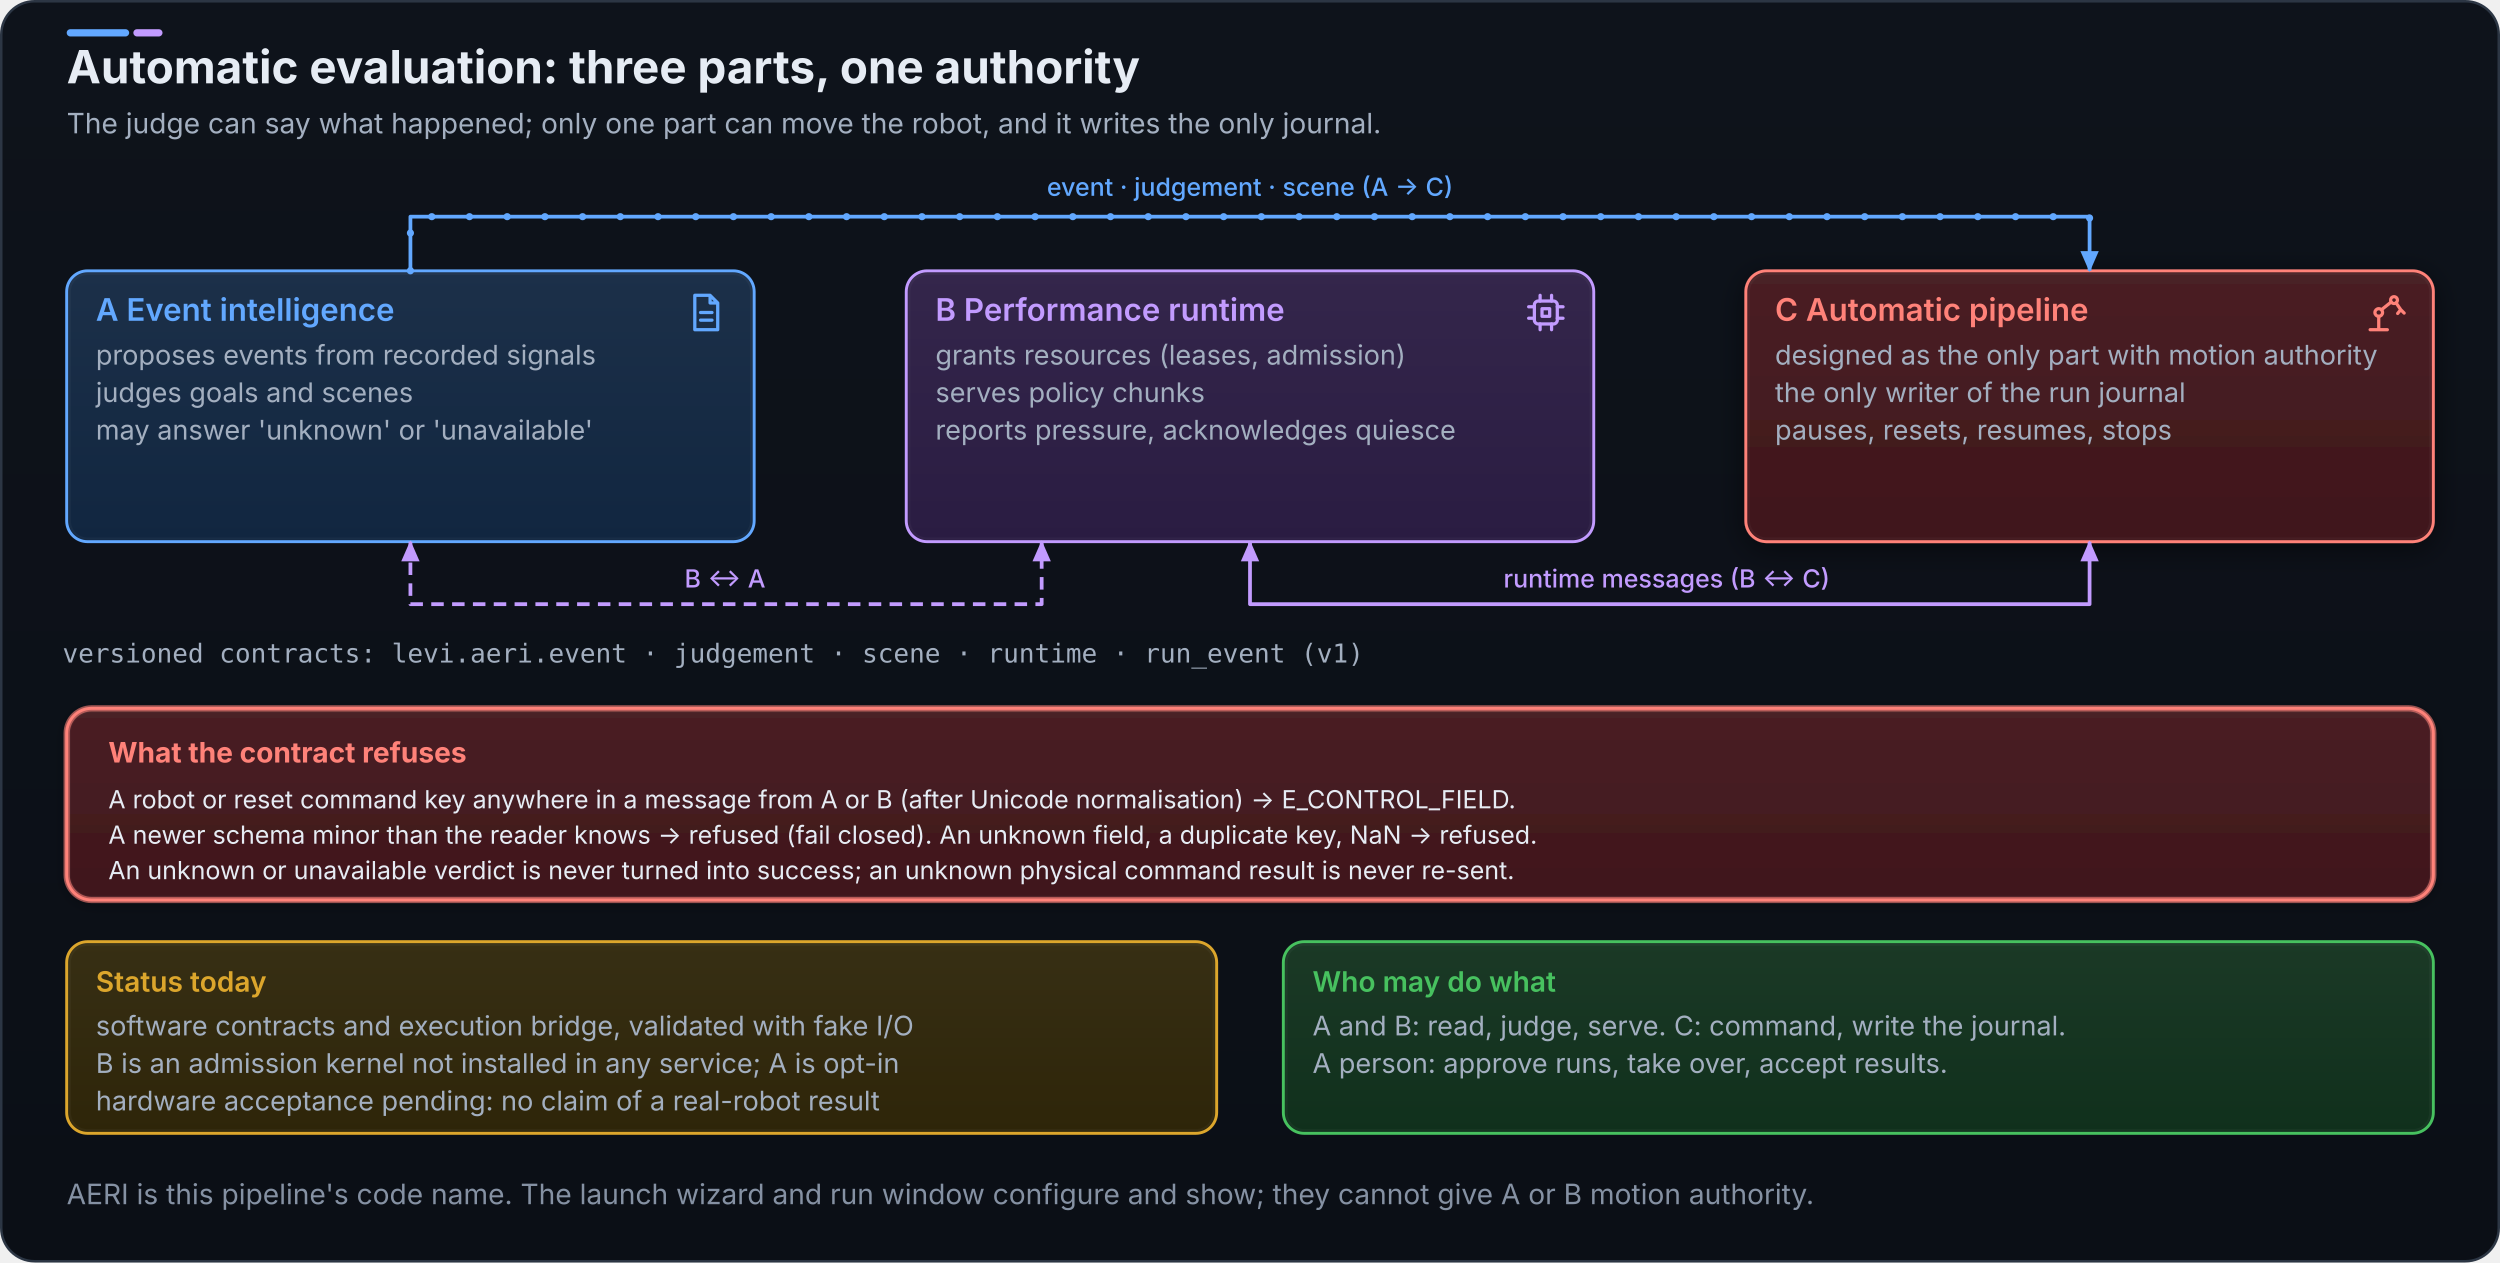
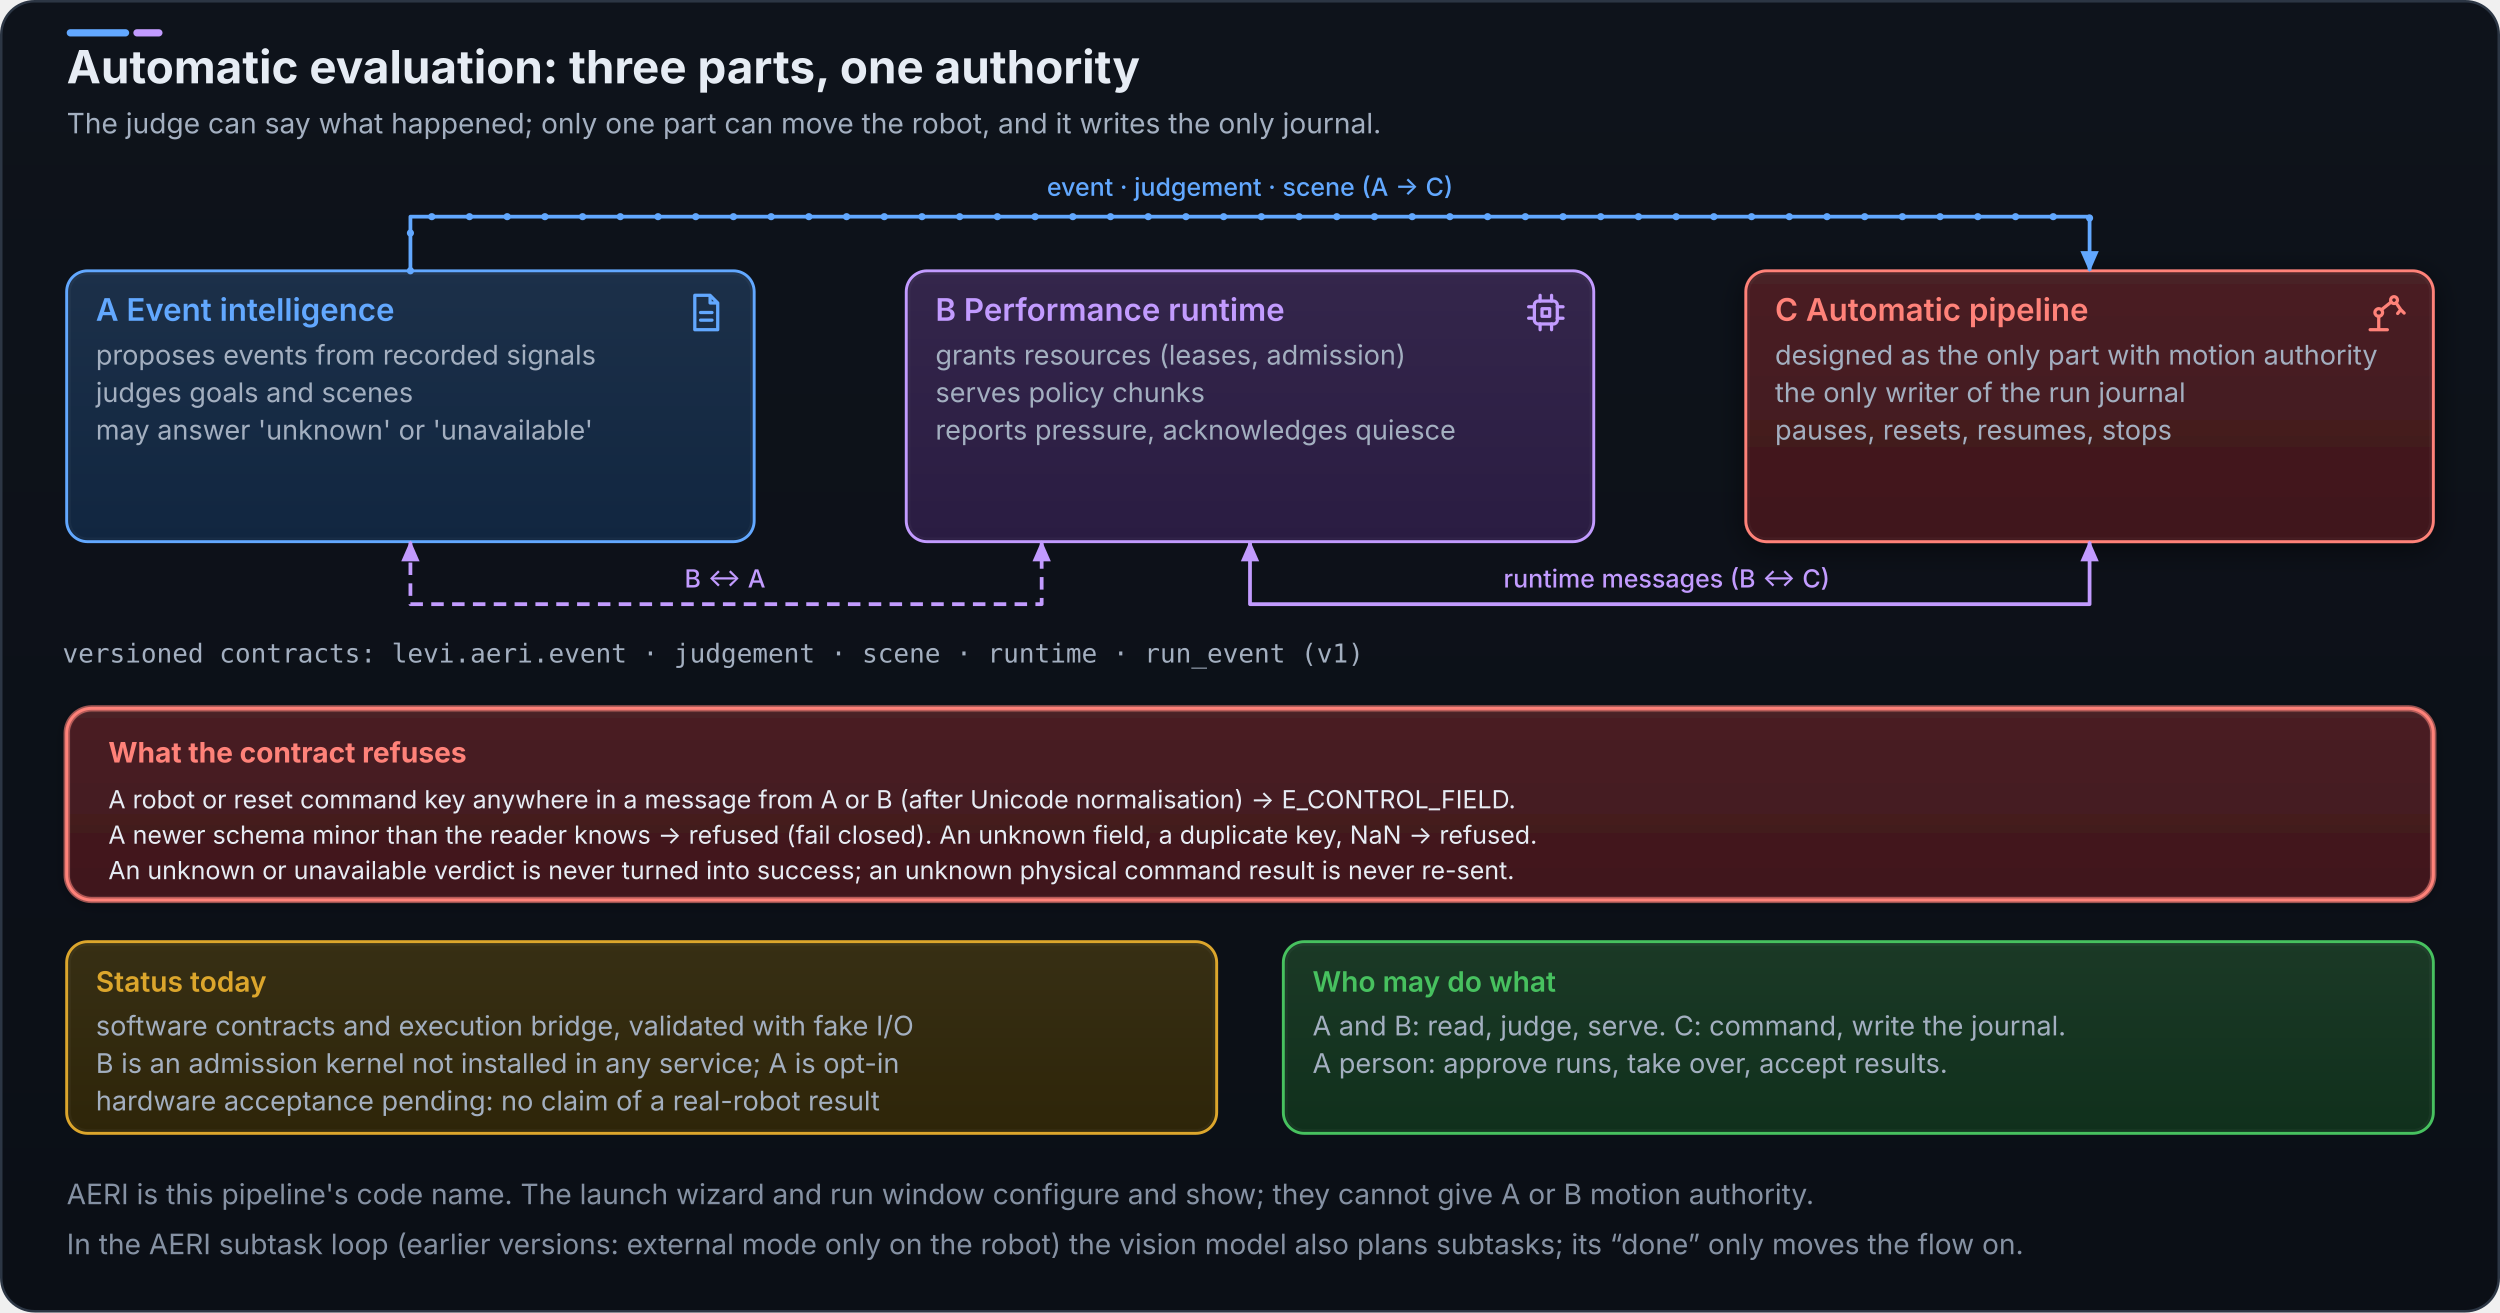
- <svg xmlns="http://www.w3.org/2000/svg" viewBox="0 0 1200 606" width="1200" height="606" role="img" aria-labelledby="t d">
+ <svg xmlns="http://www.w3.org/2000/svg" viewBox="0 0 1200 630" width="1200" height="630" role="img" aria-labelledby="t d">
  <defs>
    <style>@keyframes flow{to{stroke-dashoffset:-18}}.flow{animation:flow 3s linear infinite}@keyframes guard{0%,100%{opacity:.3}50%{opacity:.9}}.guard{opacity:.6;animation:guard 5s ease-in-out infinite}@media (prefers-reduced-motion: reduce) { * { animation: none !important; } }</style>
    <marker id="a_model" viewBox="0 0 10 10" refX="8.5" refY="5" markerWidth="7" markerHeight="7" orient="auto">
      <path d="M1 1.5 L9 5 L1 8.5 Z" fill="#62a8ff" />
    </marker>
    <marker id="a_system" viewBox="0 0 10 10" refX="8.5" refY="5" markerWidth="7" markerHeight="7" orient="auto">
      <path d="M1 1.5 L9 5 L1 8.5 Z" fill="#c29bff" />
    </marker>
    <marker id="a_system_rev" viewBox="0 0 10 10" refX="8.5" refY="5" markerWidth="7" markerHeight="7" orient="auto-start-reverse">
      <path d="M1 1.5 L9 5 L1 8.5 Z" fill="#c29bff" />
    </marker>
    <linearGradient id="g_danger" x1="0" y1="0" x2="0" y2="1">
      <stop offset="0" stop-color="#492025" />
      <stop offset="1" stop-color="#40161b" />
    </linearGradient>
    <linearGradient id="g_gate" x1="0" y1="0" x2="0" y2="1">
      <stop offset="0" stop-color="#372f14" />
      <stop offset="1" stop-color="#2e2509" />
    </linearGradient>
    <linearGradient id="g_model" x1="0" y1="0" x2="0" y2="1">
      <stop offset="0" stop-color="#1c3049" />
      <stop offset="1" stop-color="#112640" />
    </linearGradient>
    <linearGradient id="g_person" x1="0" y1="0" x2="0" y2="1">
      <stop offset="0" stop-color="#1b3926" />
      <stop offset="1" stop-color="#10301c" />
    </linearGradient>
    <linearGradient id="g_system" x1="0" y1="0" x2="0" y2="1">
      <stop offset="0" stop-color="#34264b" />
      <stop offset="1" stop-color="#2a1c42" />
    </linearGradient>
    <linearGradient id="g_panel" x1="0" y1="0" x2="0" y2="1">
      <stop offset="0" stop-color="#0e131b" />
      <stop offset="1" stop-color="#0b0f16" />
    </linearGradient>
    <filter id="sh1" x="-8%" y="-20%" width="116%" height="150%">
      <feDropShadow dx="0" dy="1.5" stdDeviation="3" flood-color="#000000" flood-opacity="0.303" />
    </filter>
    <filter id="sh2" x="-8%" y="-20%" width="116%" height="150%">
      <feDropShadow dx="0" dy="3" stdDeviation="7" flood-color="#000000" flood-opacity="0.495" />
    </filter>
  </defs>
-   <rect x="0.6" y="0.6" width="1198.8" height="604.8" rx="16" fill="url(#g_panel)" stroke="#2c3644" stroke-width="1.2" />
+   <rect x="0.6" y="0.6" width="1198.8" height="628.8" rx="16" fill="url(#g_panel)" stroke="#2c3644" stroke-width="1.2" />
  <rect x="32" y="14" width="30" height="3.5" rx="1.75" fill="#62a8ff" />
  <rect x="64" y="14" width="14" height="3.5" rx="1.75" fill="#c29bff" />
  <text x="32" y="40" font-family="Inter, -apple-system, 'Segoe UI', Roboto, 'Noto Sans', Helvetica, Arial, sans-serif" font-size="22" font-weight="700" text-anchor="start" fill="#e6ecf4">Automatic evaluation: three parts, one authority</text>
  <text x="32" y="64" font-family="Inter, -apple-system, 'Segoe UI', Roboto, 'Noto Sans', Helvetica, Arial, sans-serif" font-size="13.5" font-weight="400" text-anchor="start" fill="#a3afc0">The judge can say what happened; only one part can move the robot, and it writes the only journal.</text>
  <rect x="32" y="130" width="330" height="130" rx="10" fill="url(#g_model)" stroke="#62a8ff" stroke-width="1.4" />
  <rect x="33.5" y="131.5" width="327" height="127" rx="8.5" fill="none" stroke="#ffffff" stroke-opacity="0.035" stroke-width="1" />
  <text x="46" y="154" font-family="Inter, -apple-system, 'Segoe UI', Roboto, 'Noto Sans', Helvetica, Arial, sans-serif" font-size="15" font-weight="600" text-anchor="start" fill="#62a8ff">A  Event intelligence</text>
  <text x="46" y="175" font-family="Inter, -apple-system, 'Segoe UI', Roboto, 'Noto Sans', Helvetica, Arial, sans-serif" font-size="13" font-weight="400" text-anchor="start" fill="#a3afc0">proposes events from recorded signals</text>
  <text x="46" y="193" font-family="Inter, -apple-system, 'Segoe UI', Roboto, 'Noto Sans', Helvetica, Arial, sans-serif" font-size="13" font-weight="400" text-anchor="start" fill="#a3afc0">judges goals and scenes</text>
  <text x="46" y="211" font-family="Inter, -apple-system, 'Segoe UI', Roboto, 'Noto Sans', Helvetica, Arial, sans-serif" font-size="13" font-weight="400" text-anchor="start" fill="#a3afc0">may answer 'unknown' or 'unavailable'</text>
  <g transform="translate(328 139) scale(0.917)" fill="none" stroke="#62a8ff" stroke-width="1.7" stroke-linecap="round" stroke-linejoin="round">
    <path d="M6 3h8l4 4v14H6z M14 3v4h4 M9 12h6 M9 16h6" />
  </g>
  <rect x="435" y="130" width="330" height="130" rx="10" fill="url(#g_system)" stroke="#c29bff" stroke-width="1.4" />
  <rect x="436.5" y="131.5" width="327" height="127" rx="8.5" fill="none" stroke="#ffffff" stroke-opacity="0.035" stroke-width="1" />
  <text x="449" y="154" font-family="Inter, -apple-system, 'Segoe UI', Roboto, 'Noto Sans', Helvetica, Arial, sans-serif" font-size="15" font-weight="600" text-anchor="start" fill="#c29bff">B  Performance runtime</text>
  <text x="449" y="175" font-family="Inter, -apple-system, 'Segoe UI', Roboto, 'Noto Sans', Helvetica, Arial, sans-serif" font-size="13" font-weight="400" text-anchor="start" fill="#a3afc0">grants resources (leases, admission)</text>
  <text x="449" y="193" font-family="Inter, -apple-system, 'Segoe UI', Roboto, 'Noto Sans', Helvetica, Arial, sans-serif" font-size="13" font-weight="400" text-anchor="start" fill="#a3afc0">serves policy chunks</text>
  <text x="449" y="211" font-family="Inter, -apple-system, 'Segoe UI', Roboto, 'Noto Sans', Helvetica, Arial, sans-serif" font-size="13" font-weight="400" text-anchor="start" fill="#a3afc0">reports pressure, acknowledges quiesce</text>
  <g transform="translate(731 139) scale(0.917)" fill="none" stroke="#c29bff" stroke-width="1.7" stroke-linecap="round" stroke-linejoin="round">
    <rect x="6" y="6" width="12" height="12" rx="2" />
    <rect x="10" y="10" width="4" height="4" />
    <path d="M9 3v3 M15 3v3 M9 18v3 M15 18v3 M3 9h3 M3 15h3 M18 9h3 M18 15h3" />
  </g>
  <rect x="838" y="130" width="330" height="130" rx="10" fill="url(#g_danger)" stroke="#ff8279" stroke-width="1.4" filter="url(#sh2)" />
  <rect x="839.5" y="131.5" width="327" height="127" rx="8.5" fill="none" stroke="#ffffff" stroke-opacity="0.035" stroke-width="1" />
  <text x="852" y="154" font-family="Inter, -apple-system, 'Segoe UI', Roboto, 'Noto Sans', Helvetica, Arial, sans-serif" font-size="15" font-weight="600" text-anchor="start" fill="#ff8279">C  Automatic pipeline</text>
  <text x="852" y="175" font-family="Inter, -apple-system, 'Segoe UI', Roboto, 'Noto Sans', Helvetica, Arial, sans-serif" font-size="13" font-weight="400" text-anchor="start" fill="#a3afc0">designed as the only part with motion authority</text>
  <text x="852" y="193" font-family="Inter, -apple-system, 'Segoe UI', Roboto, 'Noto Sans', Helvetica, Arial, sans-serif" font-size="13" font-weight="400" text-anchor="start" fill="#a3afc0">the only writer of the run journal</text>
  <text x="852" y="211" font-family="Inter, -apple-system, 'Segoe UI', Roboto, 'Noto Sans', Helvetica, Arial, sans-serif" font-size="13" font-weight="400" text-anchor="start" fill="#a3afc0">pauses, resets, resumes, stops</text>
  <g transform="translate(1134 139) scale(0.917)" fill="none" stroke="#ff8279" stroke-width="1.7" stroke-linecap="round" stroke-linejoin="round">
    <path d="M4 21h9 M8.5 21v-7" />
    <circle cx="8.5" cy="12" r="2" />
    <path d="M10 10.5 15 6.5" />
    <circle cx="16.5" cy="5.5" r="1.8" />
    <path d="M17.6 7 20 10.5 M20 10.5l-1.6 2 M20 10.5l1.8 1.8" />
  </g>
  <path d="M197 130 L197 104 L1003 104 L1003 130" fill="none" stroke="#62a8ff" stroke-width="1.8" stroke-linejoin="round" marker-end="url(#a_model)" />
  <path class="flow" d="M197 130 L197 104 L1003 104 L1003 130" fill="none" stroke="#62a8ff" stroke-width="3.4" stroke-linecap="round" stroke-linejoin="round" stroke-dasharray="0.1 18" />
  <text x="600" y="94" font-family="Inter, -apple-system, 'Segoe UI', Roboto, 'Noto Sans', Helvetica, Arial, sans-serif" font-size="12" font-weight="500" text-anchor="middle" fill="#62a8ff">event · judgement · scene  (A → C)</text>
  <path d="M600 260 L600 290 L1003 290 L1003 260" fill="none" stroke="#c29bff" stroke-width="1.8" stroke-linejoin="round" marker-end="url(#a_system)" marker-start="url(#a_system_rev)" />
  <text x="800" y="282" font-family="Inter, -apple-system, 'Segoe UI', Roboto, 'Noto Sans', Helvetica, Arial, sans-serif" font-size="12" font-weight="500" text-anchor="middle" fill="#c29bff">runtime messages (B ↔ C)</text>
  <path d="M197 260 L197 290 L500 290 L500 260" fill="none" stroke="#c29bff" stroke-width="1.8" stroke-linejoin="round" stroke-dasharray="6 4" marker-end="url(#a_system)" marker-start="url(#a_system_rev)" />
  <text x="348" y="282" font-family="Inter, -apple-system, 'Segoe UI', Roboto, 'Noto Sans', Helvetica, Arial, sans-serif" font-size="12" font-weight="500" text-anchor="middle" fill="#c29bff">B ↔ A</text>
  <text x="30" y="318" font-family="ui-monospace, SFMono-Regular, Menlo, Consolas, monospace" font-size="12.5" font-weight="400" text-anchor="start" fill="#a3afc0">versioned contracts: levi.aeri.event · judgement · scene · runtime · run_event  (v1)</text>
  <rect x="32" y="340" width="1136" height="92" rx="12" fill="url(#g_danger)" stroke="#ff8279" stroke-width="1.4" filter="url(#sh1)" />
  <rect x="33.5" y="341.5" width="1133" height="89" rx="10.5" fill="none" stroke="#ffffff" stroke-opacity="0.035" stroke-width="1" />
  <rect class="guard" x="32" y="340" width="1136" height="92" rx="12" fill="none" stroke="#ff8279" stroke-width="3" />
  <text x="52" y="366" font-family="Inter, -apple-system, 'Segoe UI', Roboto, 'Noto Sans', Helvetica, Arial, sans-serif" font-size="13.5" font-weight="700" text-anchor="start" fill="#ff8279">What the contract refuses</text>
  <text x="52" y="388" font-family="Inter, -apple-system, 'Segoe UI', Roboto, 'Noto Sans', Helvetica, Arial, sans-serif" font-size="12" font-weight="400" text-anchor="start" fill="#e6ecf4">A robot or reset command key anywhere in a message from A or B (after Unicode normalisation)  →  E_CONTROL_FIELD.</text>
  <text x="52" y="405" font-family="Inter, -apple-system, 'Segoe UI', Roboto, 'Noto Sans', Helvetica, Arial, sans-serif" font-size="12" font-weight="400" text-anchor="start" fill="#e6ecf4">A newer schema minor than the reader knows → refused (fail closed).   An unknown field, a duplicate key, NaN → refused.</text>
  <text x="52" y="422" font-family="Inter, -apple-system, 'Segoe UI', Roboto, 'Noto Sans', Helvetica, Arial, sans-serif" font-size="12" font-weight="400" text-anchor="start" fill="#e6ecf4">An unknown or unavailable verdict is never turned into success; an unknown physical command result is never re-sent.</text>
  <rect x="32" y="452" width="552" height="92" rx="10" fill="url(#g_gate)" stroke="#dca62c" stroke-width="1.4" />
  <rect x="33.5" y="453.5" width="549" height="89" rx="8.5" fill="none" stroke="#ffffff" stroke-opacity="0.035" stroke-width="1" />
  <text x="46" y="476" font-family="Inter, -apple-system, 'Segoe UI', Roboto, 'Noto Sans', Helvetica, Arial, sans-serif" font-size="13.5" font-weight="600" text-anchor="start" fill="#dca62c">Status today</text>
  <text x="46" y="497" font-family="Inter, -apple-system, 'Segoe UI', Roboto, 'Noto Sans', Helvetica, Arial, sans-serif" font-size="13" font-weight="400" text-anchor="start" fill="#a3afc0">software contracts and execution bridge, validated with fake I/O</text>
  <text x="46" y="515" font-family="Inter, -apple-system, 'Segoe UI', Roboto, 'Noto Sans', Helvetica, Arial, sans-serif" font-size="13" font-weight="400" text-anchor="start" fill="#a3afc0">B is an admission kernel not installed in any service; A is opt-in</text>
  <text x="46" y="533" font-family="Inter, -apple-system, 'Segoe UI', Roboto, 'Noto Sans', Helvetica, Arial, sans-serif" font-size="13" font-weight="400" text-anchor="start" fill="#a3afc0">hardware acceptance pending: no claim of a real-robot result</text>
  <rect x="616" y="452" width="552" height="92" rx="10" fill="url(#g_person)" stroke="#47c15f" stroke-width="1.4" />
  <rect x="617.5" y="453.5" width="549" height="89" rx="8.5" fill="none" stroke="#ffffff" stroke-opacity="0.035" stroke-width="1" />
  <text x="630" y="476" font-family="Inter, -apple-system, 'Segoe UI', Roboto, 'Noto Sans', Helvetica, Arial, sans-serif" font-size="13.5" font-weight="600" text-anchor="start" fill="#47c15f">Who may do what</text>
  <text x="630" y="497" font-family="Inter, -apple-system, 'Segoe UI', Roboto, 'Noto Sans', Helvetica, Arial, sans-serif" font-size="13" font-weight="400" text-anchor="start" fill="#a3afc0">A and B: read, judge, serve.   C: command, write the journal.</text>
  <text x="630" y="515" font-family="Inter, -apple-system, 'Segoe UI', Roboto, 'Noto Sans', Helvetica, Arial, sans-serif" font-size="13" font-weight="400" text-anchor="start" fill="#a3afc0">A person: approve runs, take over, accept results.</text>
  <text x="32" y="578" font-family="Inter, -apple-system, 'Segoe UI', Roboto, 'Noto Sans', Helvetica, Arial, sans-serif" font-size="13.5" font-weight="400" text-anchor="start" fill="#8591a3">AERI is this pipeline's code name. The launch wizard and run window configure and show; they cannot give A or B motion authority.</text>
+   <text x="32" y="602" font-family="Inter, -apple-system, 'Segoe UI', Roboto, 'Noto Sans', Helvetica, Arial, sans-serif" font-size="13.5" font-weight="400" text-anchor="start" fill="#8591a3">In the AERI subtask loop (earlier versions: external mode only on the robot) the vision model also plans subtasks; its “done” only moves the flow on.</text>
</svg>
